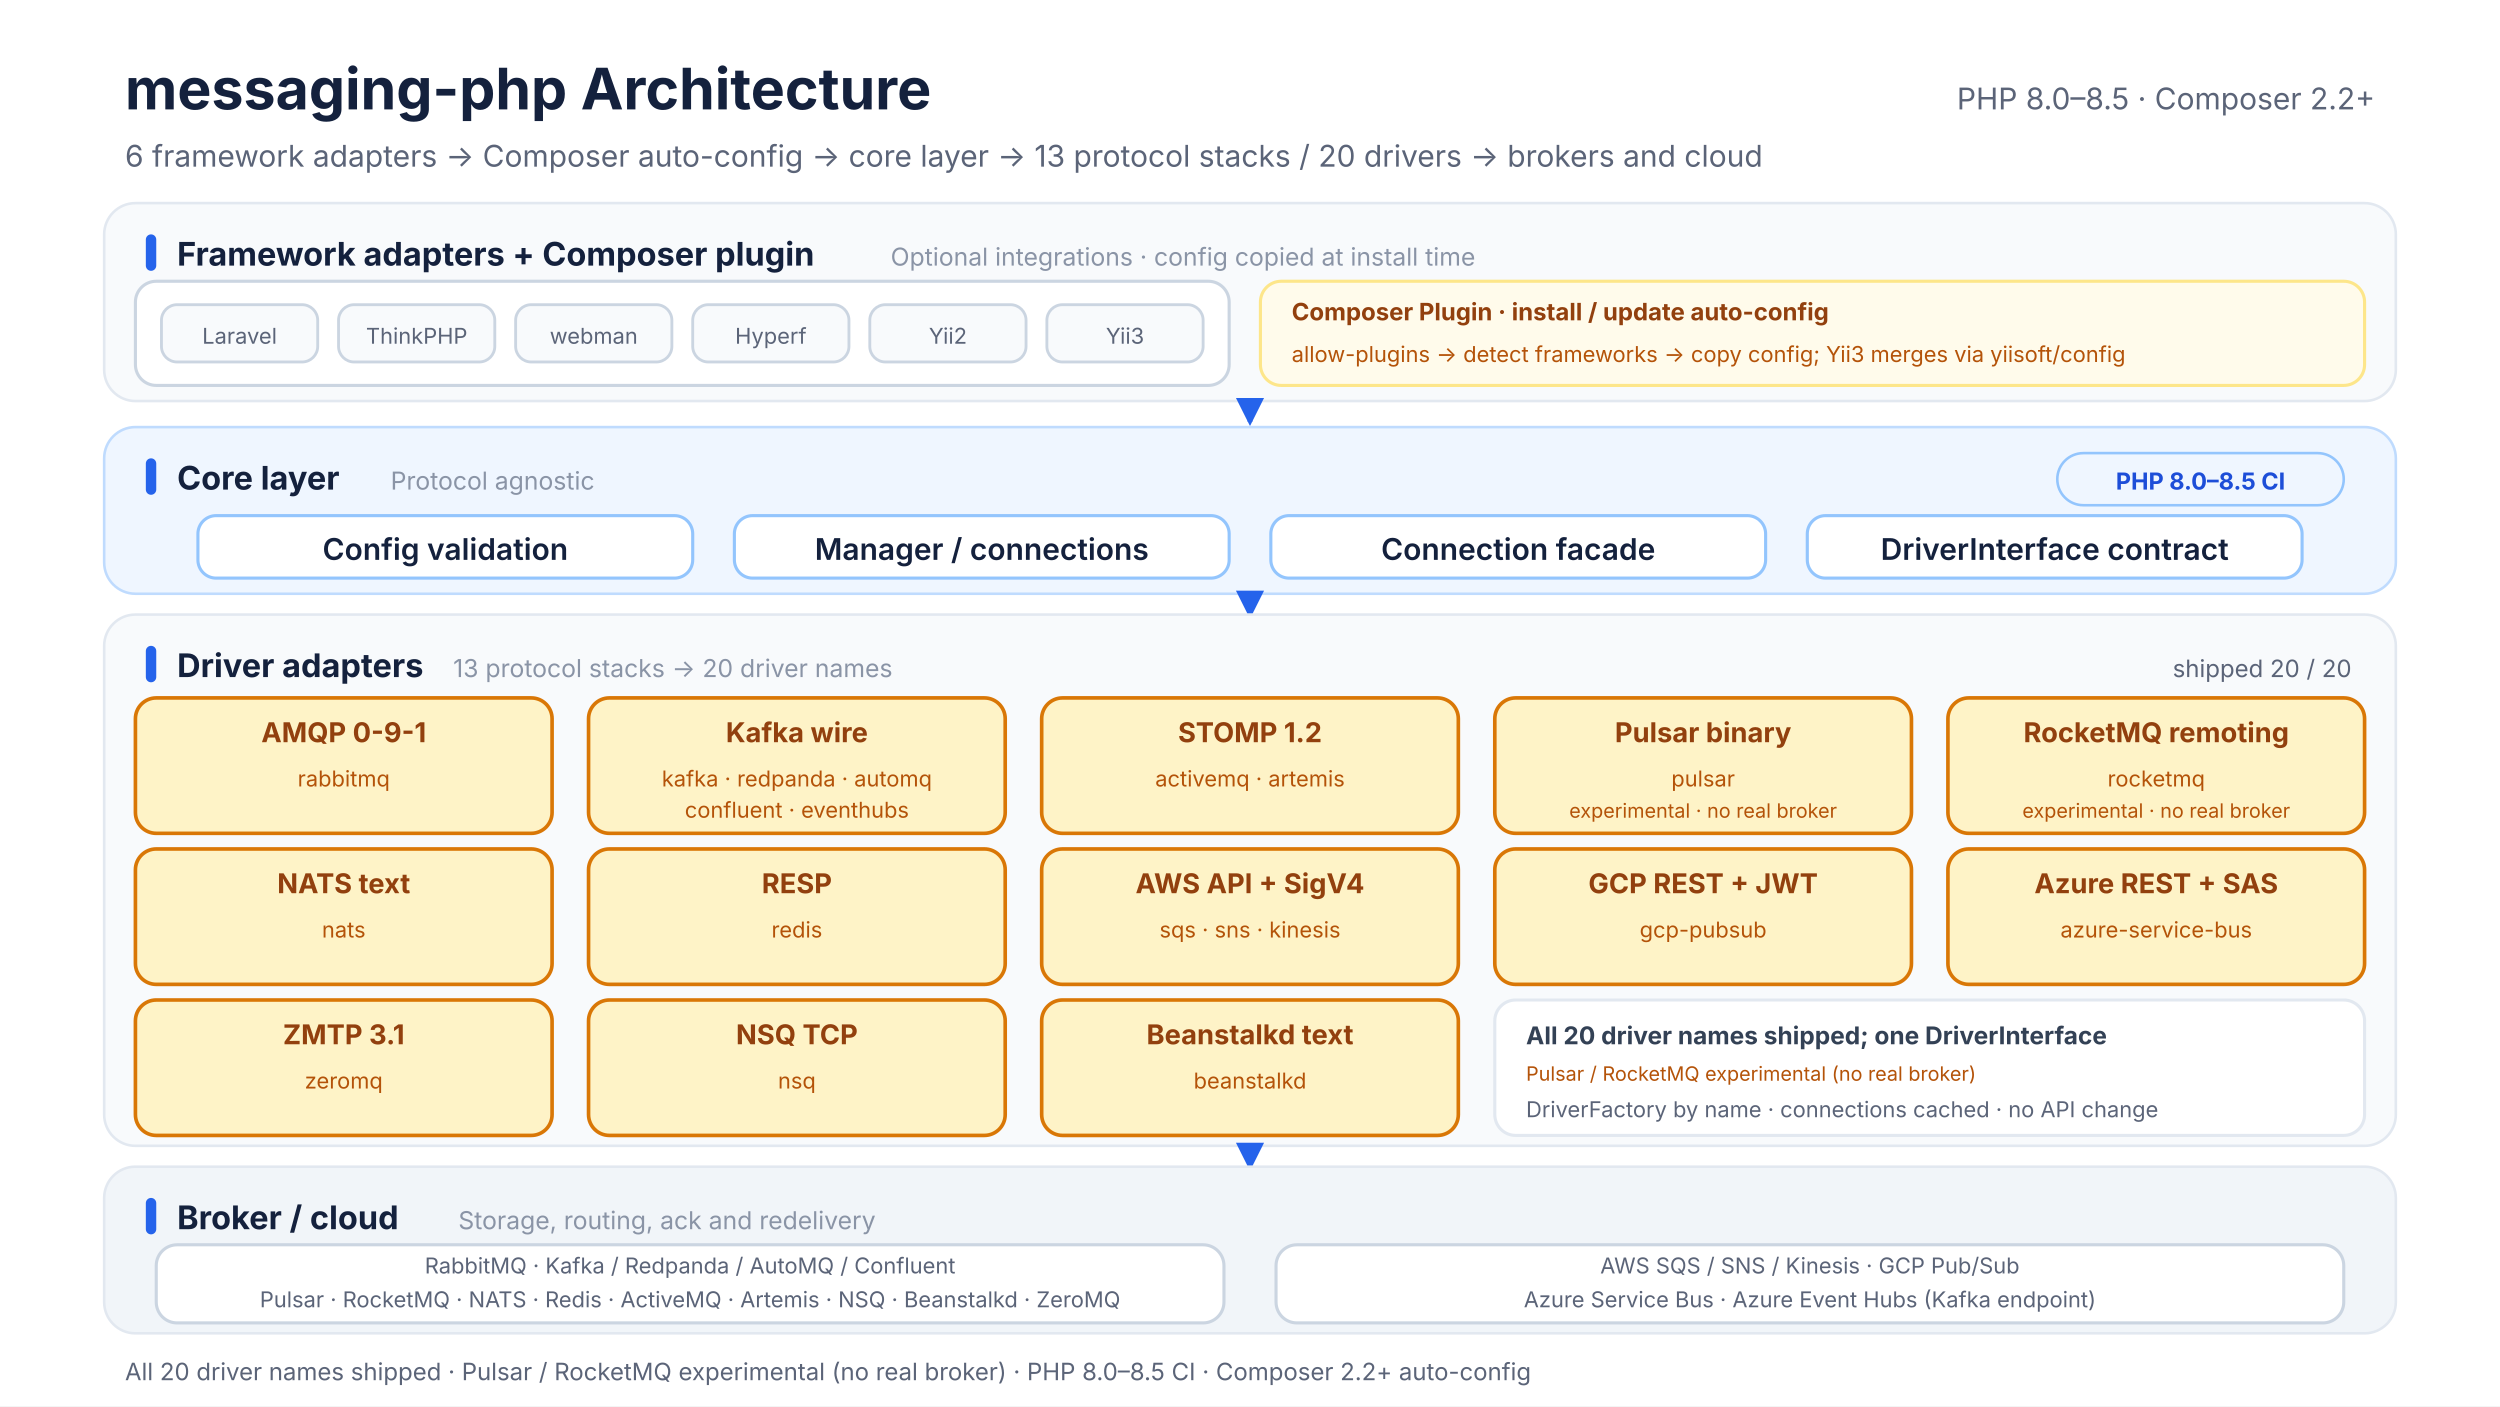
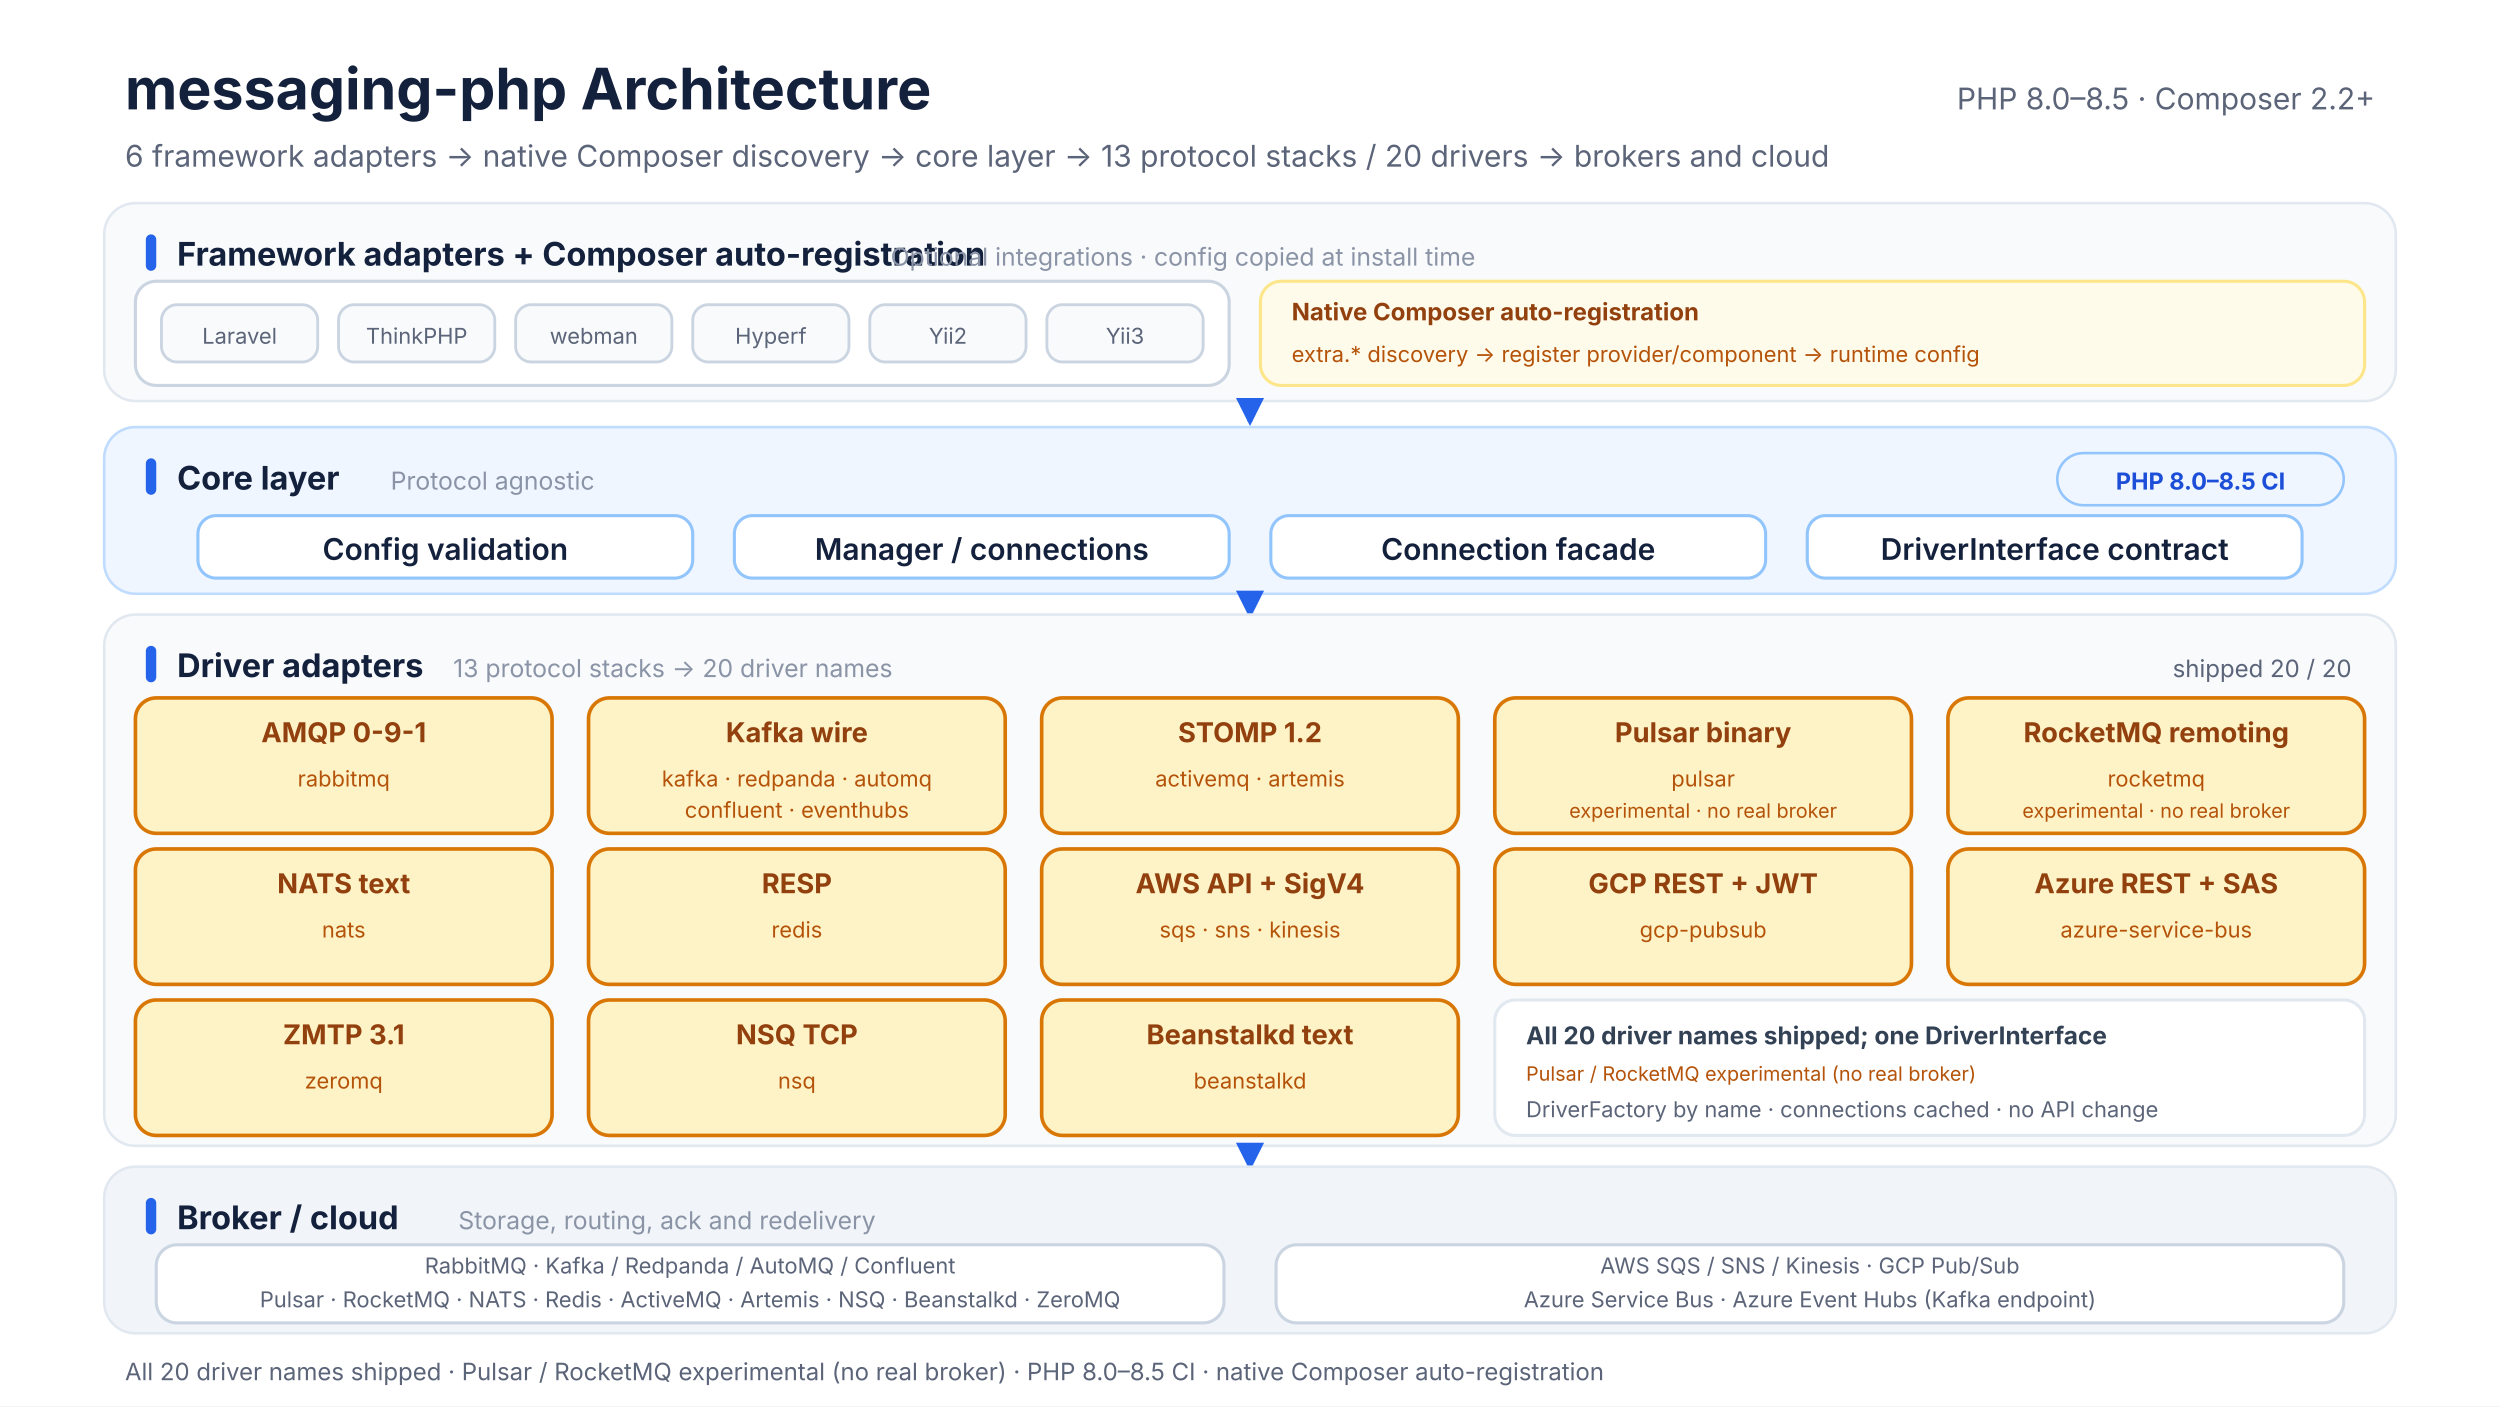
<svg xmlns="http://www.w3.org/2000/svg" width="960" height="540" viewBox="0 0 960 540" role="img" aria-labelledby="arch-title arch-desc">
  <style>
    text{font-family:system-ui,-apple-system,'Segoe UI','PingFang SC','Microsoft YaHei',sans-serif;fill:#14213D}
    .title{font-size:22px;font-weight:700}
    .sub{font-size:11.5px;fill:#5B6478}
    .lane{font-size:12.5px;font-weight:700}
    .lane-en{font-size:9.5px;fill:#8A94A6}
    .n{font-size:11.5px;font-weight:600}
    .ns{font-size:8.4px;fill:#5B6478}
    .pn{font-size:10.5px;font-weight:700;fill:#92400E}
    .pd{font-size:8.4px;fill:#B45309}
    .px{font-size:7.6px;fill:#B45309}
    .note{font-size:9.2px;fill:#5B6478}
    .badge{font-size:9px;font-weight:700;fill:#1D4ED8}
    .ctr{text-anchor:middle}
  </style>
  <defs>
    <marker id="arw-blue" viewBox="0 0 10 10" refX="8.5" refY="5" markerWidth="6" markerHeight="6" orient="auto">
      <path d="M0 0 10 5 0 10z" fill="#2563EB" />
    </marker>
    <marker id="arw-grey" viewBox="0 0 10 10" refX="8.5" refY="5" markerWidth="6" markerHeight="6" orient="auto">
      <path d="M0 0 10 5 0 10z" fill="#94A3B8" />
    </marker>
  </defs>
  <rect x="0" y="0" width="960" height="540" fill="#FFFFFF" />
  <text class="title" x="48" y="42">messaging-php Architecture</text>
  <text class="sub" x="912" y="42" text-anchor="end">PHP 8.0–8.5 · Composer 2.2+</text>
-   <text class="sub" x="48" y="64">6 framework adapters → Composer auto-config → core layer → 13 protocol stacks / 20 drivers → brokers and cloud</text>
+   <text class="sub" x="48" y="64">6 framework adapters → native Composer discovery → core layer → 13 protocol stacks / 20 drivers → brokers and cloud</text>
  <rect x="40" y="78" width="880" height="76" rx="12" fill="#F8FAFC" stroke="#E2E8F0" />
  <rect x="56" y="90" width="4" height="14" rx="2" fill="#2563EB" />
-   <text class="lane" x="68" y="102">Framework adapters + Composer plugin</text>
+   <text class="lane" x="68" y="102">Framework adapters + Composer auto-registration</text>
  <text class="lane-en" x="342" y="102">Optional integrations · config copied at install time</text>
  <g>
    <rect x="52" y="108" width="420" height="40" rx="8" fill="#FFFFFF" stroke="#CBD5E1" stroke-width="1.2" />
    <rect x="62" y="117" width="60" height="22" rx="6" fill="#F8FAFC" stroke="#CBD5E1" stroke-width="1.1" />
    <text class="ns ctr" x="92" y="132">Laravel</text>
    <rect x="130" y="117" width="60" height="22" rx="6" fill="#F8FAFC" stroke="#CBD5E1" stroke-width="1.1" />
    <text class="ns ctr" x="160" y="132">ThinkPHP</text>
    <rect x="198" y="117" width="60" height="22" rx="6" fill="#F8FAFC" stroke="#CBD5E1" stroke-width="1.1" />
    <text class="ns ctr" x="228" y="132">webman</text>
    <rect x="266" y="117" width="60" height="22" rx="6" fill="#F8FAFC" stroke="#CBD5E1" stroke-width="1.1" />
    <text class="ns ctr" x="296" y="132">Hyperf</text>
    <rect x="334" y="117" width="60" height="22" rx="6" fill="#F8FAFC" stroke="#CBD5E1" stroke-width="1.1" />
    <text class="ns ctr" x="364" y="132">Yii2</text>
    <rect x="402" y="117" width="60" height="22" rx="6" fill="#F8FAFC" stroke="#CBD5E1" stroke-width="1.1" />
    <text class="ns ctr" x="432" y="132">Yii3</text>
    <rect x="484" y="108" width="424" height="40" rx="8" fill="#FFFBEB" stroke="#FDE68A" stroke-width="1.2" />
-     <text class="pd" x="496" y="123" style="font-size:9.2px;font-weight:700;fill:#92400E">Composer Plugin · install / update auto-config</text>
-     <text class="pd" x="496" y="139">allow-plugins → detect frameworks → copy config; Yii3 merges via yiisoft/config</text>
+     <text class="pd" x="496" y="123" style="font-size:9.2px;font-weight:700;fill:#92400E">Native Composer auto-registration</text>
+     <text class="pd" x="496" y="139">extra.* discovery → register provider/component → runtime config</text>
  </g>
  <line x1="480" y1="154" x2="480" y2="162" stroke="#2563EB" stroke-width="1.8" marker-end="url(#arw-blue)" />
  <rect x="40" y="164" width="880" height="64" rx="12" fill="#EFF6FF" stroke="#BFDBFE" />
  <rect x="56" y="176" width="4" height="14" rx="2" fill="#2563EB" />
  <text class="lane" x="68" y="188">Core layer</text>
  <text class="lane-en" x="150" y="188">Protocol agnostic</text>
  <rect x="790" y="174" width="110" height="20" rx="10" fill="#EFF6FF" stroke="#93C5FD" />
  <text class="badge ctr" x="845" y="188">PHP 8.0–8.5 CI</text>
  <g>
    <rect x="76" y="198" width="190" height="24" rx="7" fill="#FFFFFF" stroke="#93C5FD" stroke-width="1.2" />
    <text class="n ctr" x="171" y="215">Config validation</text>
    <rect x="282" y="198" width="190" height="24" rx="7" fill="#FFFFFF" stroke="#93C5FD" stroke-width="1.2" />
    <text class="n ctr" x="377" y="215">Manager / connections</text>
    <rect x="488" y="198" width="190" height="24" rx="7" fill="#FFFFFF" stroke="#93C5FD" stroke-width="1.2" />
    <text class="n ctr" x="583" y="215">Connection facade</text>
    <rect x="694" y="198" width="190" height="24" rx="7" fill="#FFFFFF" stroke="#93C5FD" stroke-width="1.2" />
    <text class="n ctr" x="789" y="215">DriverInterface contract</text>
  </g>
  <line x1="480" y1="228" x2="480" y2="236" stroke="#2563EB" stroke-width="1.8" marker-end="url(#arw-blue)" />
  <rect x="40" y="236" width="880" height="204" rx="12" fill="#F8FAFC" stroke="#E2E8F0" />
  <rect x="56" y="248" width="4" height="14" rx="2" fill="#2563EB" />
  <text class="lane" x="68" y="260">Driver adapters</text>
  <text class="lane-en" x="174" y="260">13 protocol stacks → 20 driver names</text>
  <text class="note" x="903" y="260" text-anchor="end">shipped 20 / 20</text>
  <g>
    <rect x="52" y="268" width="160" height="52" rx="8" fill="#FEF3C7" stroke="#D97706" stroke-width="1.4" />
    <text class="pn ctr" x="132" y="285">AMQP 0-9-1</text>
    <text class="pd ctr" x="132" y="302">rabbitmq</text>
    <rect x="226" y="268" width="160" height="52" rx="8" fill="#FEF3C7" stroke="#D97706" stroke-width="1.4" />
    <text class="pn ctr" x="306" y="285">Kafka wire</text>
    <text class="pd ctr" x="306" y="302">kafka · redpanda · automq</text>
    <text class="pd ctr" x="306" y="314">confluent · eventhubs</text>
    <rect x="400" y="268" width="160" height="52" rx="8" fill="#FEF3C7" stroke="#D97706" stroke-width="1.4" />
    <text class="pn ctr" x="480" y="285">STOMP 1.2</text>
    <text class="pd ctr" x="480" y="302">activemq · artemis</text>
    <rect x="574" y="268" width="160" height="52" rx="8" fill="#FEF3C7" stroke="#D97706" stroke-width="1.4" />
    <text class="pn ctr" x="654" y="285">Pulsar binary</text>
    <text class="pd ctr" x="654" y="302">pulsar</text>
    <text class="px ctr" x="654" y="314">experimental · no real broker</text>
    <rect x="748" y="268" width="160" height="52" rx="8" fill="#FEF3C7" stroke="#D97706" stroke-width="1.4" />
    <text class="pn ctr" x="828" y="285">RocketMQ remoting</text>
    <text class="pd ctr" x="828" y="302">rocketmq</text>
    <text class="px ctr" x="828" y="314">experimental · no real broker</text>
  </g>
  <g>
    <rect x="52" y="326" width="160" height="52" rx="8" fill="#FEF3C7" stroke="#D97706" stroke-width="1.4" />
    <text class="pn ctr" x="132" y="343">NATS text</text>
    <text class="pd ctr" x="132" y="360">nats</text>
    <rect x="226" y="326" width="160" height="52" rx="8" fill="#FEF3C7" stroke="#D97706" stroke-width="1.4" />
    <text class="pn ctr" x="306" y="343">RESP</text>
    <text class="pd ctr" x="306" y="360">redis</text>
    <rect x="400" y="326" width="160" height="52" rx="8" fill="#FEF3C7" stroke="#D97706" stroke-width="1.4" />
    <text class="pn ctr" x="480" y="343">AWS API + SigV4</text>
    <text class="pd ctr" x="480" y="360">sqs · sns · kinesis</text>
    <rect x="574" y="326" width="160" height="52" rx="8" fill="#FEF3C7" stroke="#D97706" stroke-width="1.4" />
    <text class="pn ctr" x="654" y="343">GCP REST + JWT</text>
    <text class="pd ctr" x="654" y="360">gcp-pubsub</text>
    <rect x="748" y="326" width="160" height="52" rx="8" fill="#FEF3C7" stroke="#D97706" stroke-width="1.4" />
    <text class="pn ctr" x="828" y="343">Azure REST + SAS</text>
    <text class="pd ctr" x="828" y="360">azure-service-bus</text>
  </g>
  <g>
    <rect x="52" y="384" width="160" height="52" rx="8" fill="#FEF3C7" stroke="#D97706" stroke-width="1.4" />
    <text class="pn ctr" x="132" y="401">ZMTP 3.1</text>
    <text class="pd ctr" x="132" y="418">zeromq</text>
    <rect x="226" y="384" width="160" height="52" rx="8" fill="#FEF3C7" stroke="#D97706" stroke-width="1.4" />
    <text class="pn ctr" x="306" y="401">NSQ TCP</text>
    <text class="pd ctr" x="306" y="418">nsq</text>
    <rect x="400" y="384" width="160" height="52" rx="8" fill="#FEF3C7" stroke="#D97706" stroke-width="1.4" />
    <text class="pn ctr" x="480" y="401">Beanstalkd text</text>
    <text class="pd ctr" x="480" y="418">beanstalkd</text>
    <rect x="574" y="384" width="334" height="52" rx="8" fill="#FFFFFF" stroke="#E2E8F0" stroke-width="1.2" />
    <text class="pd" x="586" y="401" style="font-size:9.4px;font-weight:700;fill:#334155">All 20 driver names shipped; one DriverInterface</text>
    <text class="px" x="586" y="415" style="fill:#B45309">Pulsar / RocketMQ experimental (no real broker)</text>
    <text class="ns" x="586" y="429">DriverFactory by name · connections cached · no API change</text>
  </g>
  <line x1="480" y1="440" x2="480" y2="448" stroke="#2563EB" stroke-width="1.8" marker-end="url(#arw-blue)" />
  <rect x="40" y="448" width="880" height="64" rx="12" fill="#F1F5F9" stroke="#E2E8F0" />
  <rect x="56" y="460" width="4" height="14" rx="2" fill="#2563EB" />
  <text class="lane" x="68" y="472">Broker / cloud</text>
  <text class="lane-en" x="176" y="472">Storage, routing, ack and redelivery</text>
  <g>
    <rect x="60" y="478" width="410" height="30" rx="8" fill="#FFFFFF" stroke="#CBD5E1" stroke-width="1.2" />
    <text class="ns ctr" x="265" y="489">RabbitMQ · Kafka / Redpanda / AutoMQ / Confluent</text>
    <text class="ns ctr" x="265" y="502">Pulsar · RocketMQ · NATS · Redis · ActiveMQ · Artemis · NSQ · Beanstalkd · ZeroMQ</text>
    <rect x="490" y="478" width="410" height="30" rx="8" fill="#FFFFFF" stroke="#CBD5E1" stroke-width="1.2" />
    <text class="ns ctr" x="695" y="489">AWS SQS / SNS / Kinesis · GCP Pub/Sub</text>
    <text class="ns ctr" x="695" y="502">Azure Service Bus · Azure Event Hubs (Kafka endpoint)</text>
  </g>
-   <text class="note" x="48" y="530">All 20 driver names shipped · Pulsar / RocketMQ experimental (no real broker) · PHP 8.0–8.5 CI · Composer 2.2+ auto-config</text>
+   <text class="note" x="48" y="530">All 20 driver names shipped · Pulsar / RocketMQ experimental (no real broker) · PHP 8.0–8.5 CI · native Composer auto-registration</text>
</svg>
